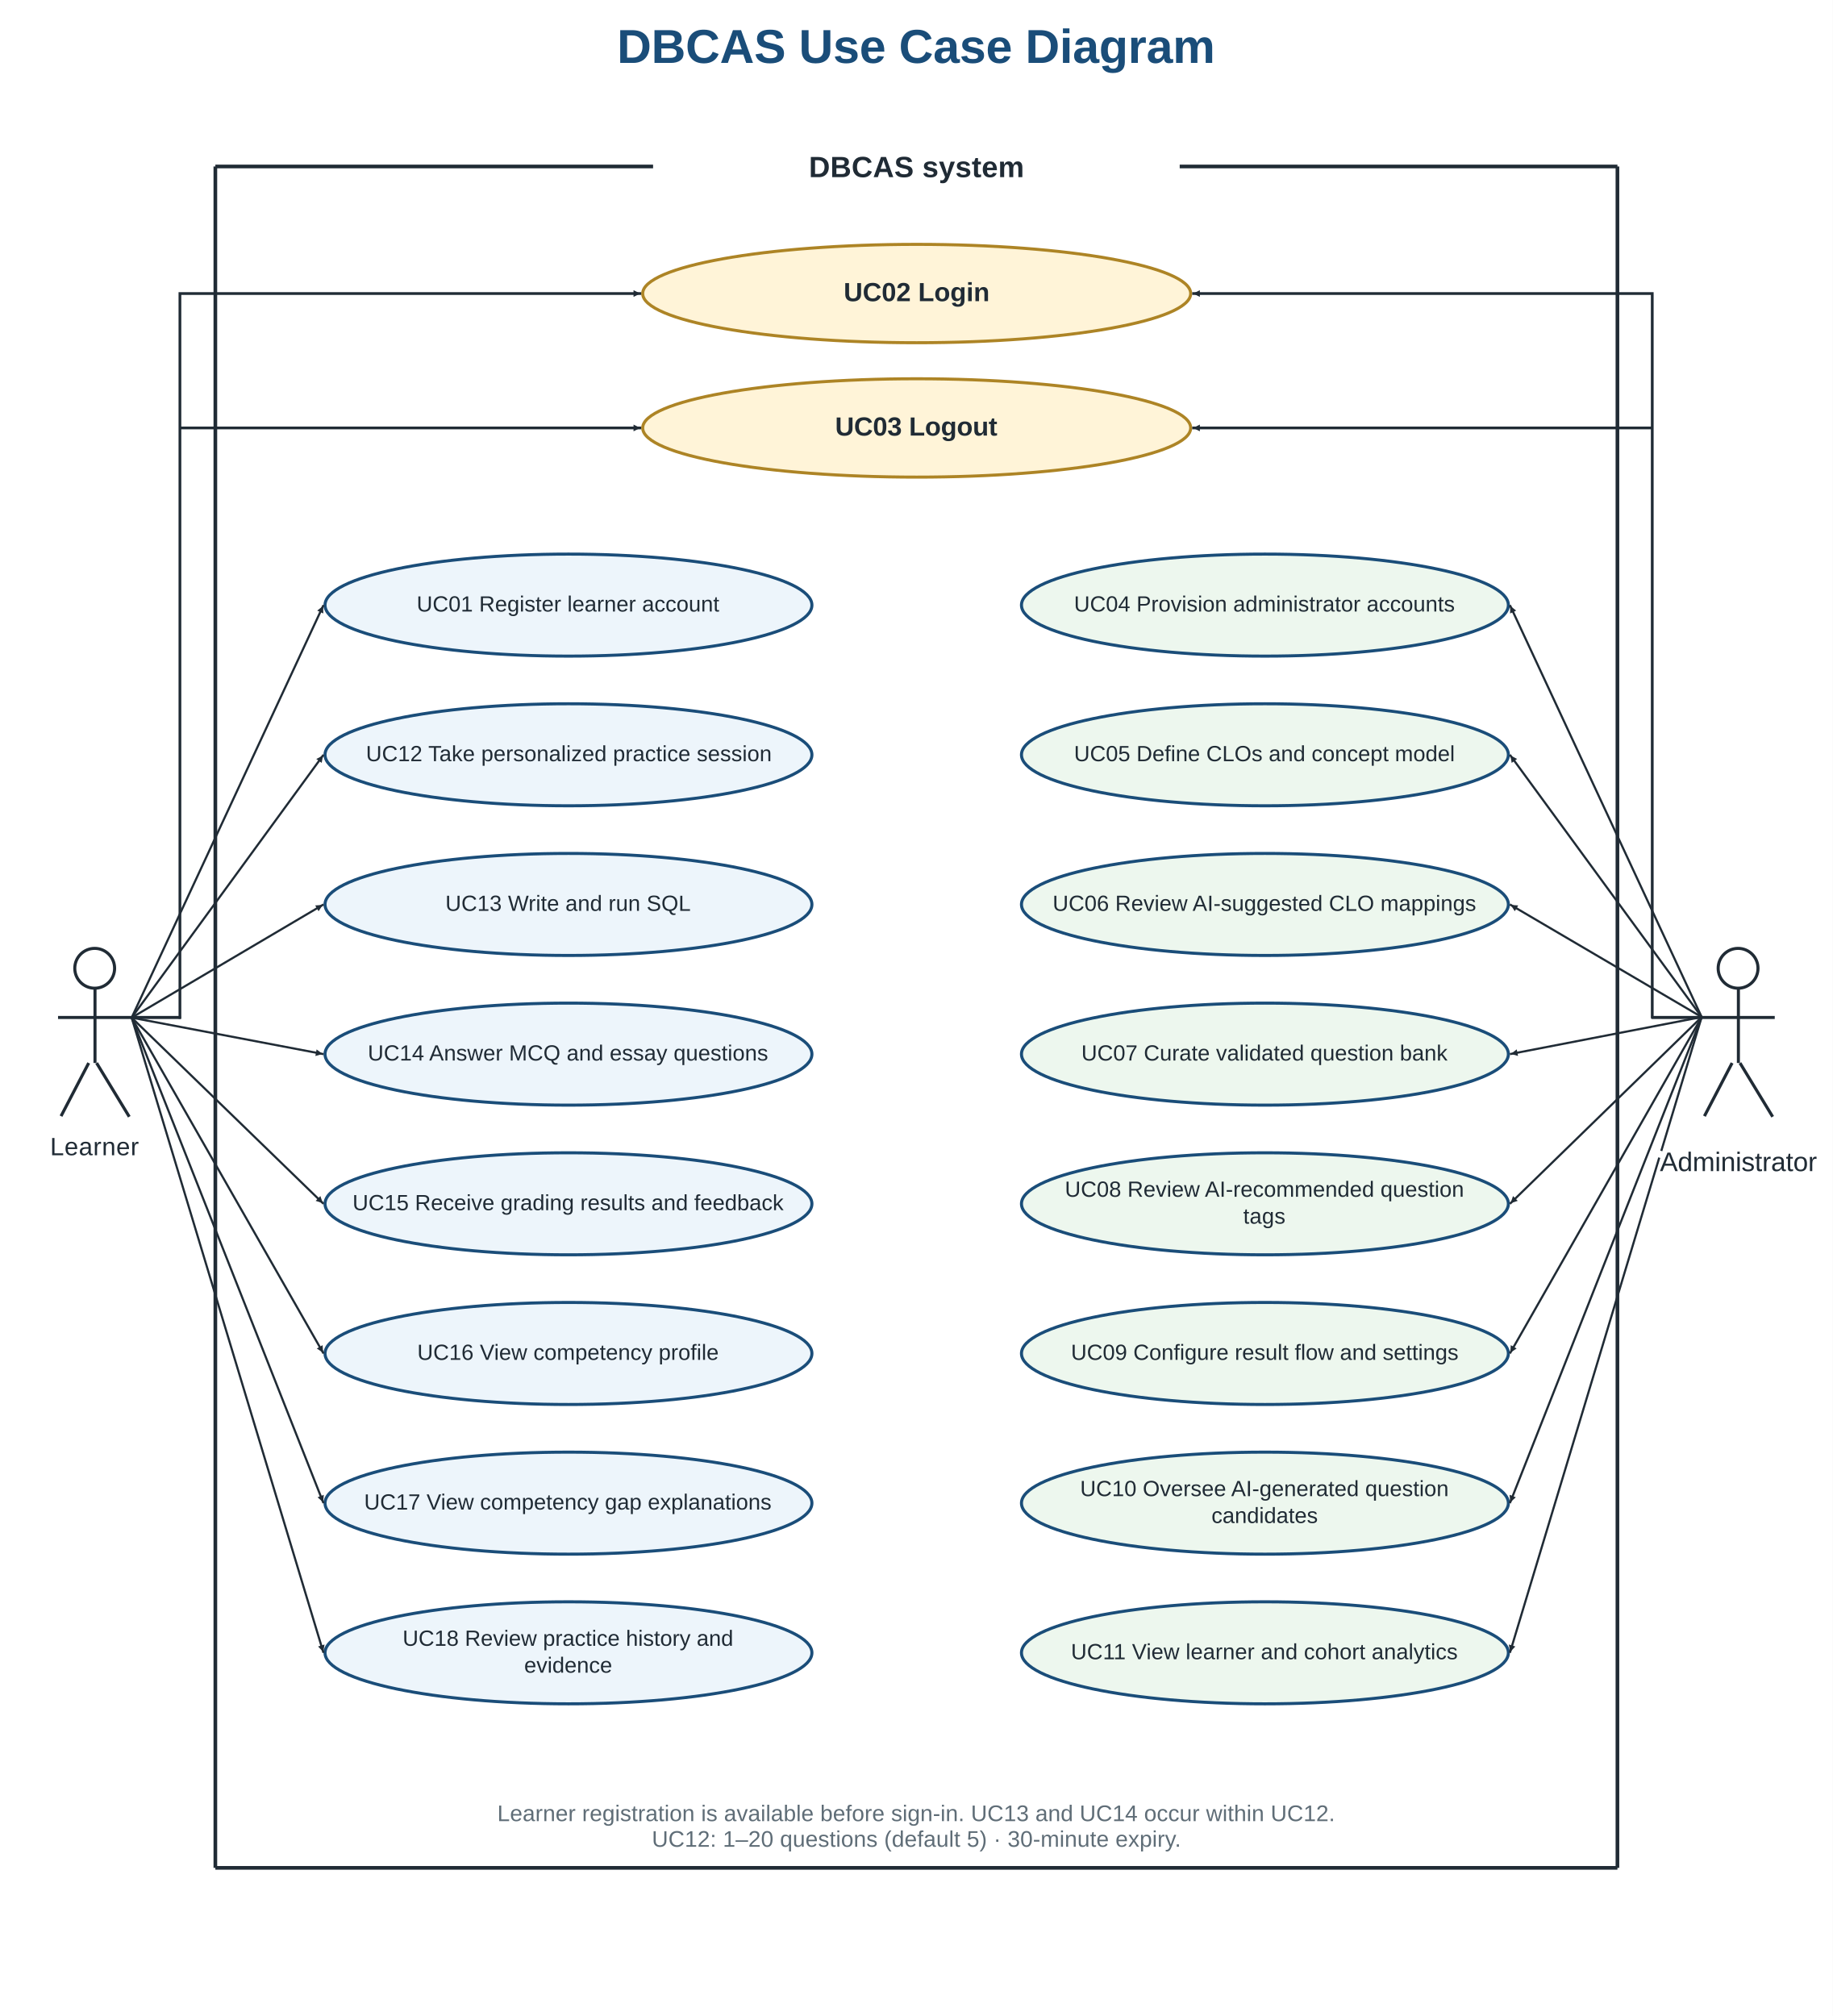
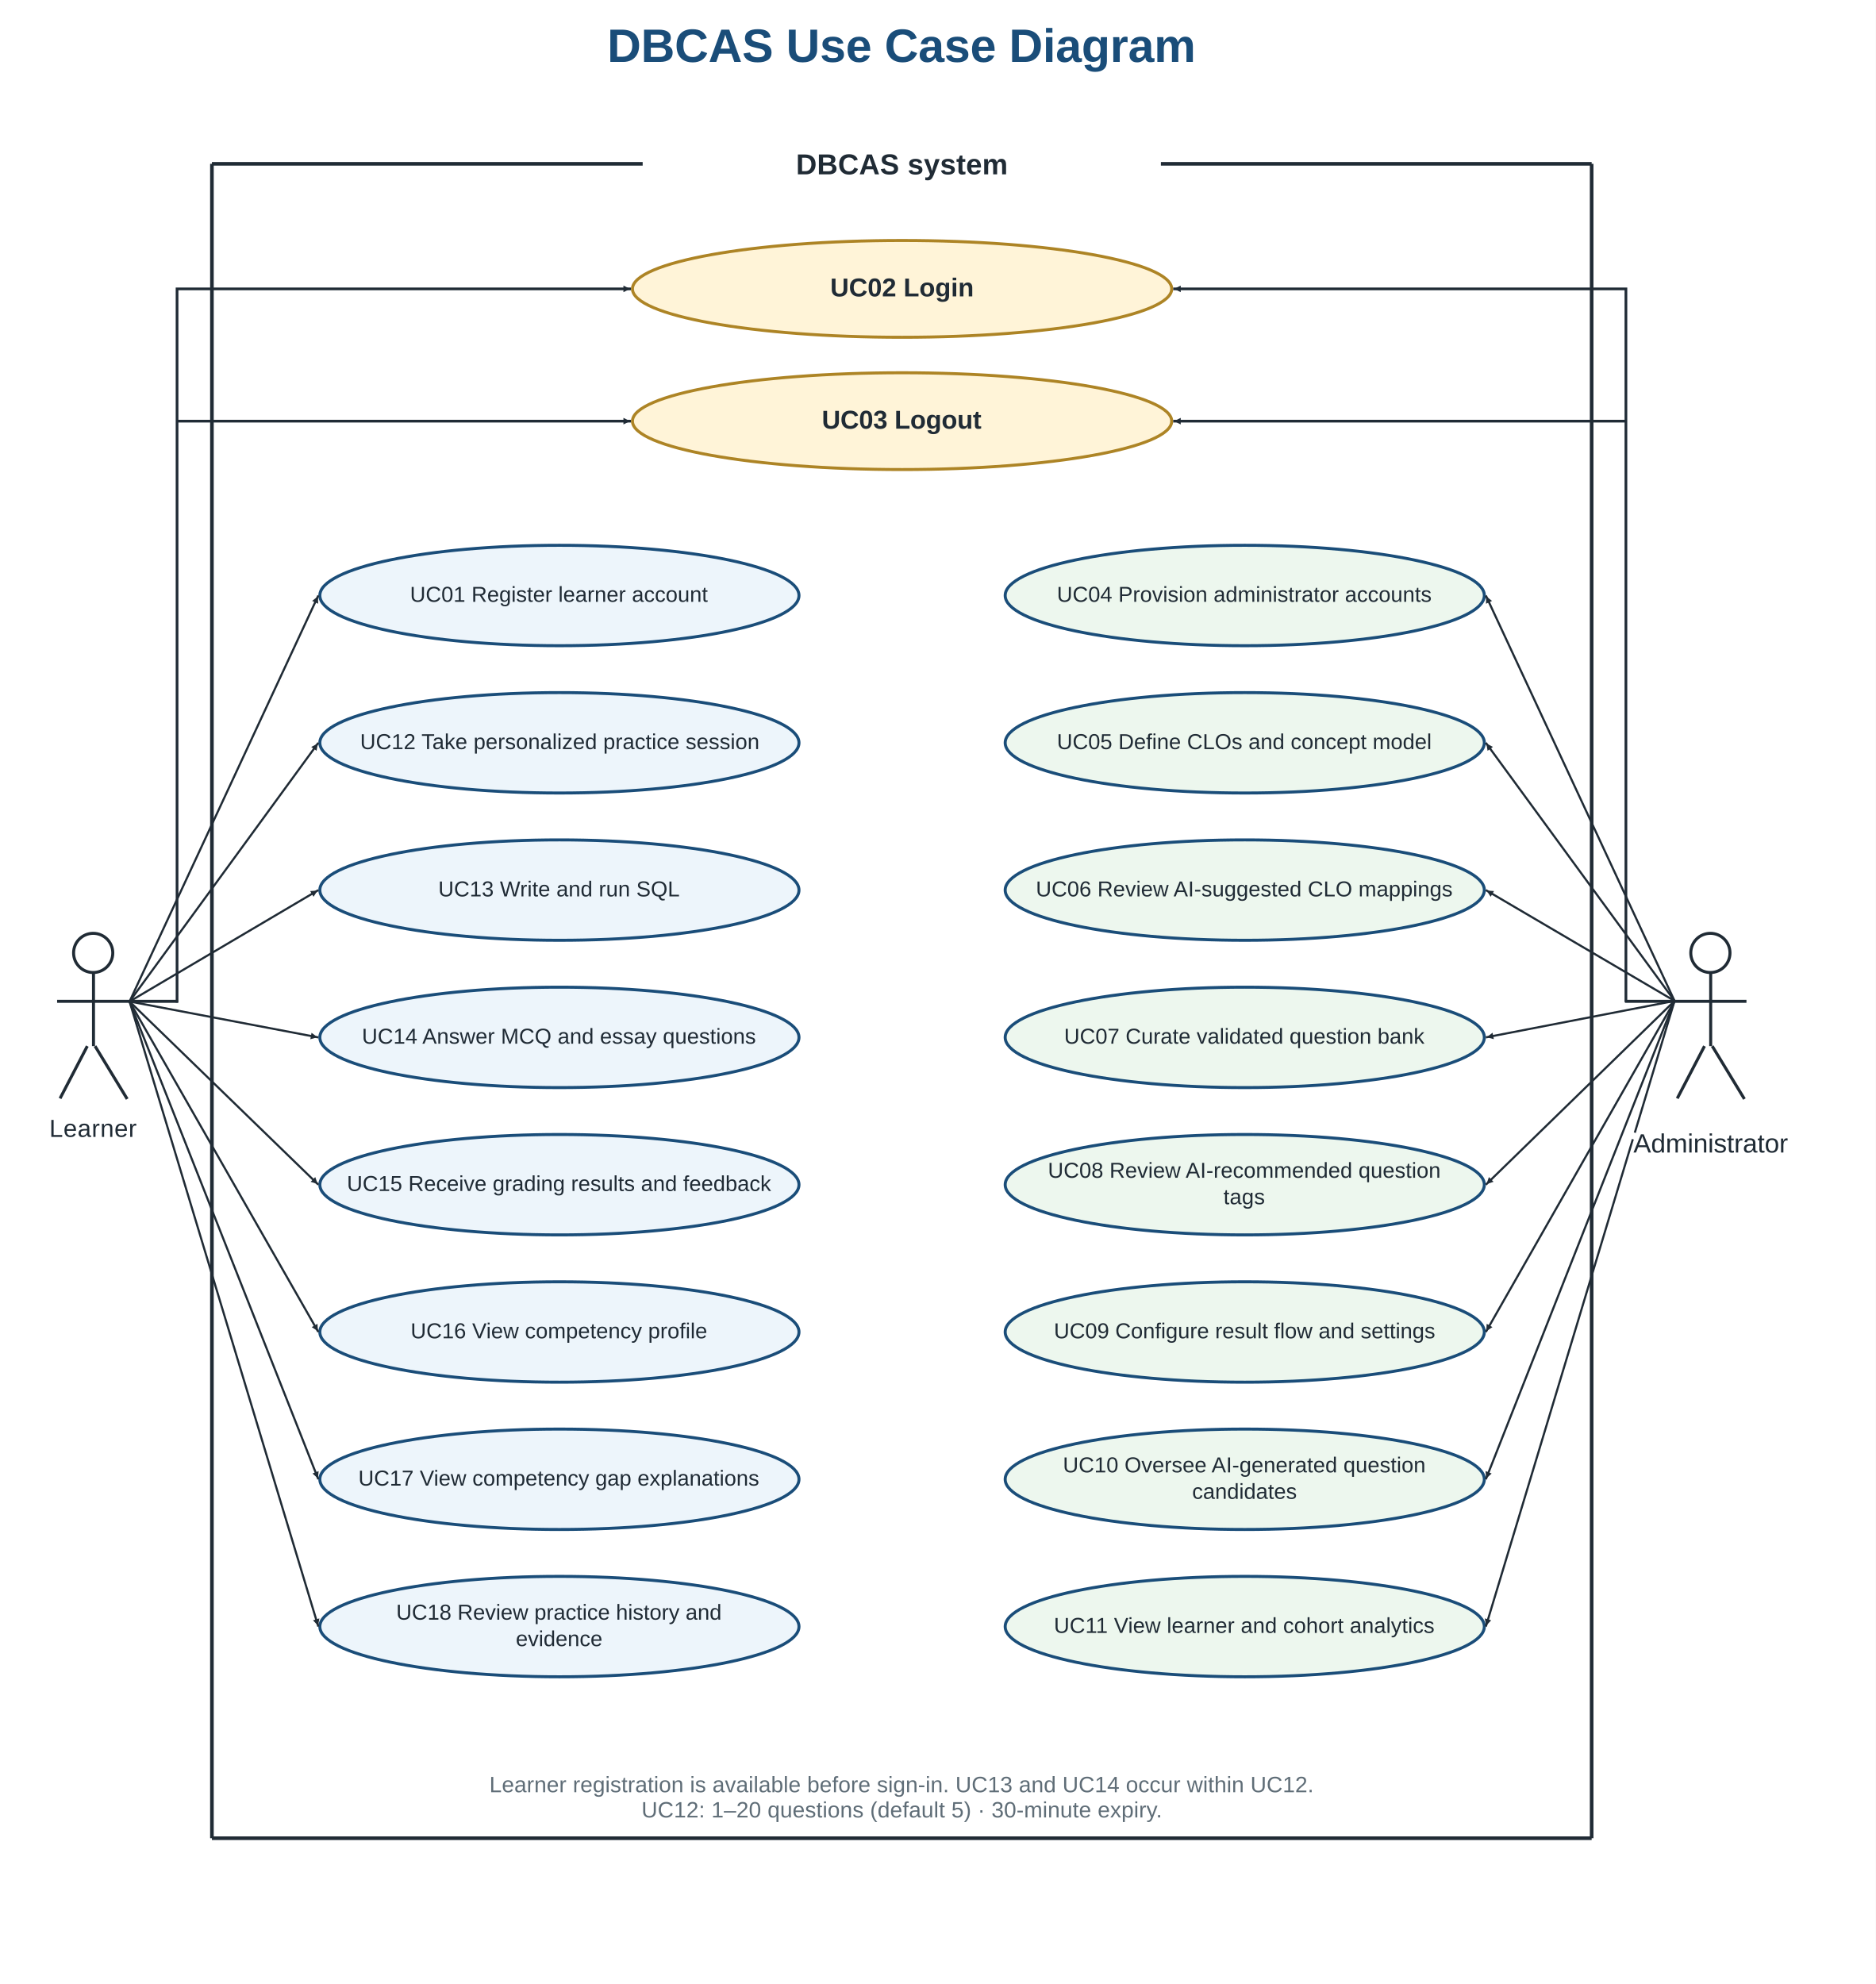
- <svg xmlns="http://www.w3.org/2000/svg" width="3000" height="3300" viewBox="0 0 3000 3300">
-   <rect width="3000" height="3300" fill="#FFFFFF" />
+ <svg xmlns="http://www.w3.org/2000/svg" width="3120" height="3300" viewBox="0 0 3120 3300">
+   <rect width="3120" height="3300" fill="#FFFFFF" />
  <g fill="none" stroke="#202B35" stroke-width="6">
    <line x1="352.5" y1="272.5" x2="1069" y2="272.5" />
    <line x1="1931" y1="272.5" x2="2647.5" y2="272.5" />
    <line x1="352.5" y1="3057.5" x2="2647.5" y2="3057.5" />
    <line x1="352.5" y1="272.5" x2="352.5" y2="3057.5" />
    <line x1="2647.5" y1="272.5" x2="2647.5" y2="3057.5" />
  </g>
  <ellipse cx="1500.5" cy="480.5" rx="448.5" ry="80.5" fill="#FFF4D8" stroke="#AD8425" stroke-width="5" />
  <ellipse cx="1500.5" cy="700.5" rx="448.5" ry="80.5" fill="#FFF4D8" stroke="#AD8425" stroke-width="5" />
  <ellipse cx="930.5" cy="1480.5" rx="398.5" ry="83.5" fill="#EDF5FB" stroke="#1A4D79" stroke-width="5" />
  <ellipse cx="930.5" cy="2215.5" rx="398.5" ry="83.5" fill="#EDF5FB" stroke="#1A4D79" stroke-width="5" />
  <ellipse cx="930.5" cy="990.5" rx="398.5" ry="83.5" fill="#EDF5FB" stroke="#1A4D79" stroke-width="5" />
  <ellipse cx="2070.5" cy="2705.5" rx="398.5" ry="83.5" fill="#EDF7EE" stroke="#1A4D79" stroke-width="5" />
  <ellipse cx="930.5" cy="1235.5" rx="398.5" ry="83.5" fill="#EDF5FB" stroke="#1A4D79" stroke-width="5" />
  <ellipse cx="2070.5" cy="1725.5" rx="398.5" ry="83.5" fill="#EDF7EE" stroke="#1A4D79" stroke-width="5" />
  <ellipse cx="2070.5" cy="990.5" rx="398.5" ry="83.5" fill="#EDF7EE" stroke="#1A4D79" stroke-width="5" />
  <ellipse cx="930.5" cy="1725.5" rx="398.5" ry="83.5" fill="#EDF5FB" stroke="#1A4D79" stroke-width="5" />
  <ellipse cx="2070.5" cy="2215.5" rx="398.5" ry="83.5" fill="#EDF7EE" stroke="#1A4D79" stroke-width="5" />
  <ellipse cx="930.5" cy="2460.5" rx="398.5" ry="83.5" fill="#EDF5FB" stroke="#1A4D79" stroke-width="5" />
  <ellipse cx="2070.5" cy="1235.5" rx="398.5" ry="83.5" fill="#EDF7EE" stroke="#1A4D79" stroke-width="5" />
  <ellipse cx="930.5" cy="1970.5" rx="398.5" ry="83.5" fill="#EDF5FB" stroke="#1A4D79" stroke-width="5" />
  <ellipse cx="930.5" cy="2705.5" rx="398.5" ry="83.5" fill="#EDF5FB" stroke="#1A4D79" stroke-width="5" />
  <ellipse cx="2070.5" cy="1480.5" rx="398.5" ry="83.5" fill="#EDF7EE" stroke="#1A4D79" stroke-width="5" />
  <ellipse cx="2070.5" cy="1970.5" rx="398.5" ry="83.5" fill="#EDF7EE" stroke="#1A4D79" stroke-width="5" />
  <ellipse cx="2070.5" cy="2460.5" rx="398.5" ry="83.5" fill="#EDF7EE" stroke="#1A4D79" stroke-width="5" />
  <g fill="none">
    <polyline points="215.5,1665.8 529.5,990.5" stroke="#202B35" stroke-width="3.5" />
    <polyline points="215.5,1665.8 529.5,1235.5" stroke="#202B35" stroke-width="3.5" />
    <polyline points="215.5,1665.8 529.5,1480.5" stroke="#202B35" stroke-width="3.5" />
    <polyline points="215.5,1665.8 529.5,1725.5" stroke="#202B35" stroke-width="3.5" />
    <polyline points="215.5,1665.8 529.5,1970.5" stroke="#202B35" stroke-width="3.5" />
    <polyline points="215.5,1665.8 529.5,2215.5" stroke="#202B35" stroke-width="3.5" />
    <polyline points="215.5,1665.8 529.5,2460.5" stroke="#202B35" stroke-width="3.5" />
    <polyline points="215.5,1665.8 529.5,2705.5" stroke="#202B35" stroke-width="3.5" />
    <polyline points="2785.4,1664.8 2471.5,990.5" stroke="#202B35" stroke-width="3.5" />
    <polyline points="2785.4,1664.8 2471.5,1235.5" stroke="#202B35" stroke-width="3.5" />
    <polyline points="2785.4,1664.8 2471.5,1480.5" stroke="#202B35" stroke-width="3.5" />
    <polyline points="2785.4,1664.8 2471.5,1725.5" stroke="#202B35" stroke-width="3.5" />
    <polyline points="2785.4,1664.8 2471.5,1970.5" stroke="#202B35" stroke-width="3.5" />
    <polyline points="2785.4,1664.8 2471.5,2215.5" stroke="#202B35" stroke-width="3.5" />
    <polyline points="2785.4,1664.8 2471.5,2460.5" stroke="#202B35" stroke-width="3.5" />
    <polyline points="2785.4,1664.8 2719.3,1884" stroke="#202B35" stroke-width="3.5" />
    <polyline points="2716,1894.9 2471.5,2705.5" stroke="#202B35" stroke-width="3.5" />
    <polyline points="294,1665.5 294.5,1665.5 294.5,1665.5 294.5,480.5 294.5,480.5 1049.5,480.5" stroke="#202B35" stroke-width="4.5" />
    <polyline points="294.5,700.5 1049.5,700.5" stroke="#202B35" stroke-width="4.5" />
    <polyline points="2703,1664.5 2704.5,1664.5 2704.5,1664.5 2704.5,480.5 2704.5,480.5 1951.5,480.5" stroke="#202B35" stroke-width="4.5" />
    <polyline points="2704.5,700.5 1951.5,700.5" stroke="#202B35" stroke-width="4.5" />
  </g>
  <g stroke="none">
    <circle cx="155" cy="1585" r="32.6" fill="none" stroke="#202B35" stroke-width="5" />
    <line x1="155.5" y1="1617.6" x2="155.5" y2="1740" stroke="#202B35" stroke-width="5" fill="none" />
    <line x1="95" y1="1665.5" x2="296" y2="1665.5" stroke="#202B35" stroke-width="5" fill="none" />
    <line x1="145.2" y1="1740" x2="99.9" y2="1827" stroke="#202B35" stroke-width="5" fill="none" />
    <line x1="158.1" y1="1740" x2="211.6" y2="1828" stroke="#202B35" stroke-width="5" fill="none" />
    <circle cx="2845" cy="1585" r="32.6" fill="none" stroke="#202B35" stroke-width="5" />
    <line x1="2845.5" y1="1617.6" x2="2845.5" y2="1740" stroke="#202B35" stroke-width="5" fill="none" />
    <line x1="2703" y1="1665.5" x2="2905" y2="1665.5" stroke="#202B35" stroke-width="5" fill="none" />
    <line x1="2835.2" y1="1740" x2="2789.9" y2="1827" stroke="#202B35" stroke-width="5" fill="none" />
    <line x1="2848.1" y1="1740" x2="2901.6" y2="1828" stroke="#202B35" stroke-width="5" fill="none" />
    <polygon points="528.9,991.9 529.2,1004.2 519.2,999.5" fill="#202B35" />
    <polygon points="528.6,1236.7 526.6,1248.8 517.7,1242.4" fill="#202B35" />
    <polygon points="528.2,1481.3 521.5,1491.6 515.9,1482.1" fill="#202B35" />
    <polygon points="528,1725.2 516.2,1728.6 518.2,1717.8" fill="#202B35" />
    <polygon points="528.4,1969.5 516.7,1965.7 524.4,1957.8" fill="#202B35" />
    <polygon points="528.8,2214.2 518.5,2207.4 528.1,2201.9" fill="#202B35" />
    <polygon points="528.9,2459.1 519.8,2450.9 530,2446.9" fill="#202B35" />
    <polygon points="529.1,2704.1 520.6,2695.1 531.2,2691.9" fill="#202B35" />
    <polygon points="2472.1,991.9 2481.8,999.5 2471.8,1004.2" fill="#202B35" />
    <polygon points="2472.4,1236.7 2483.3,1242.3 2474.4,1248.8" fill="#202B35" />
    <polygon points="2472.8,1481.3 2485.1,1482.1 2479.5,1491.6" fill="#202B35" />
    <polygon points="2473,1725.2 2482.7,1717.7 2484.8,1728.5" fill="#202B35" />
    <polygon points="2472.6,1969.5 2476.6,1957.8 2484.3,1965.7" fill="#202B35" />
    <polygon points="2472.2,2214.2 2472.9,2201.9 2482.5,2207.4" fill="#202B35" />
    <polygon points="2472.1,2459.1 2471,2446.9 2481.2,2450.9" fill="#202B35" />
    <polygon points="2471.9,2704.1 2469.8,2691.9 2480.4,2695.1" fill="#202B35" />
    <polygon points="1048,480.5 1037,486 1037,475" fill="#202B35" />
    <polygon points="1048,700.5 1037,706 1037,695" fill="#202B35" />
    <polygon points="1953,480.5 1964,475 1964,486" fill="#202B35" />
    <polygon points="1953,700.5 1964,695 1964,706" fill="#202B35" />
  </g>
  <g font-family="Arial, Helvetica, sans-serif">
    <text x="1010" y="103" font-size="78" font-weight="bold" letter-spacing="-0.24" fill="#1A4D79">DBCAS Use Case Diagram</text>
    <text x="1324" y="290" font-size="48" font-weight="bold" letter-spacing="0.27" fill="#202B35">DBCAS system</text>
    <text x="82" y="1891" font-size="41" font-weight="normal" letter-spacing="0.67" fill="#202B35">Learner</text>
    <text x="2717" y="1917" font-size="44" font-weight="normal" letter-spacing="-0.17" fill="#202B35">Administrator</text>
    <text x="814" y="2981" font-size="37" font-weight="normal" letter-spacing="0.12" fill="#5F6D77">Learner registration is available before sign-in. UC13 and UC14 occur within UC12.</text>
    <text x="1067" y="3023" font-size="37" font-weight="normal" letter-spacing="0.18" fill="#5F6D77">UC12: 1–20 questions (default 5) · 30-minute expiry.</text>
    <text x="1381" y="493" font-size="43" font-weight="bold" fill="#202B35">UC02 Login</text>
    <text x="1367" y="713" font-size="43" font-weight="bold" letter-spacing="-0.20" fill="#202B35">UC03 Logout</text>
    <text x="682" y="1001" font-size="36" font-weight="normal" letter-spacing="0.04" fill="#202B35">UC01 Register learner account</text>
    <text x="1758" y="1001" font-size="36" font-weight="normal" letter-spacing="0.03" fill="#202B35">UC04 Provision administrator accounts</text>
    <text x="599" y="1246" font-size="36" font-weight="normal" letter-spacing="0.12" fill="#202B35">UC12 Take personalized practice session</text>
    <text x="1758" y="1246" font-size="36" font-weight="normal" letter-spacing="0.03" fill="#202B35">UC05 Define CLOs and concept model</text>
    <text x="729" y="1491" font-size="36" font-weight="normal" letter-spacing="0.10" fill="#202B35">UC13 Write and run SQL</text>
    <text x="1723" y="1491" font-size="36" font-weight="normal" letter-spacing="0.08" fill="#202B35">UC06 Review AI-suggested CLO mappings</text>
    <text x="602" y="1736" font-size="36" font-weight="normal" letter-spacing="0.09" fill="#202B35">UC14 Answer MCQ and essay questions</text>
    <text x="1770" y="1736" font-size="36" font-weight="normal" letter-spacing="0.03" fill="#202B35">UC07 Curate validated question bank</text>
    <text x="1743" y="1959" font-size="36" font-weight="normal" letter-spacing="0.09" fill="#202B35">UC08 Review AI-recommended question</text>
    <text x="577" y="1981" font-size="36" font-weight="normal" letter-spacing="0.03" fill="#202B35">UC15 Receive grading results and feedback</text>
    <text x="2035" y="2003" font-size="36" font-weight="normal" letter-spacing="0.33" fill="#202B35">tags</text>
    <text x="683" y="2226" font-size="36" font-weight="normal" letter-spacing="0.07" fill="#202B35">UC16 View competency profile</text>
    <text x="1753" y="2226" font-size="36" font-weight="normal" fill="#202B35">UC09 Configure result flow and settings</text>
    <text x="1768" y="2449" font-size="36" font-weight="normal" letter-spacing="0.09" fill="#202B35">UC10 Oversee AI-generated question</text>
    <text x="596" y="2471" font-size="36" font-weight="normal" letter-spacing="0.03" fill="#202B35">UC17 View competency gap explanations</text>
    <text x="1983" y="2493" font-size="36" font-weight="normal" fill="#202B35">candidates</text>
    <text x="659" y="2694" font-size="36" font-weight="normal" letter-spacing="-0.03" fill="#202B35">UC18 Review practice history and</text>
    <text x="1753" y="2716" font-size="36" font-weight="normal" letter-spacing="0.11" fill="#202B35">UC11 View learner and cohort analytics</text>
    <text x="858" y="2738" font-size="36" font-weight="normal" fill="#202B35">evidence</text>
  </g>
</svg>
